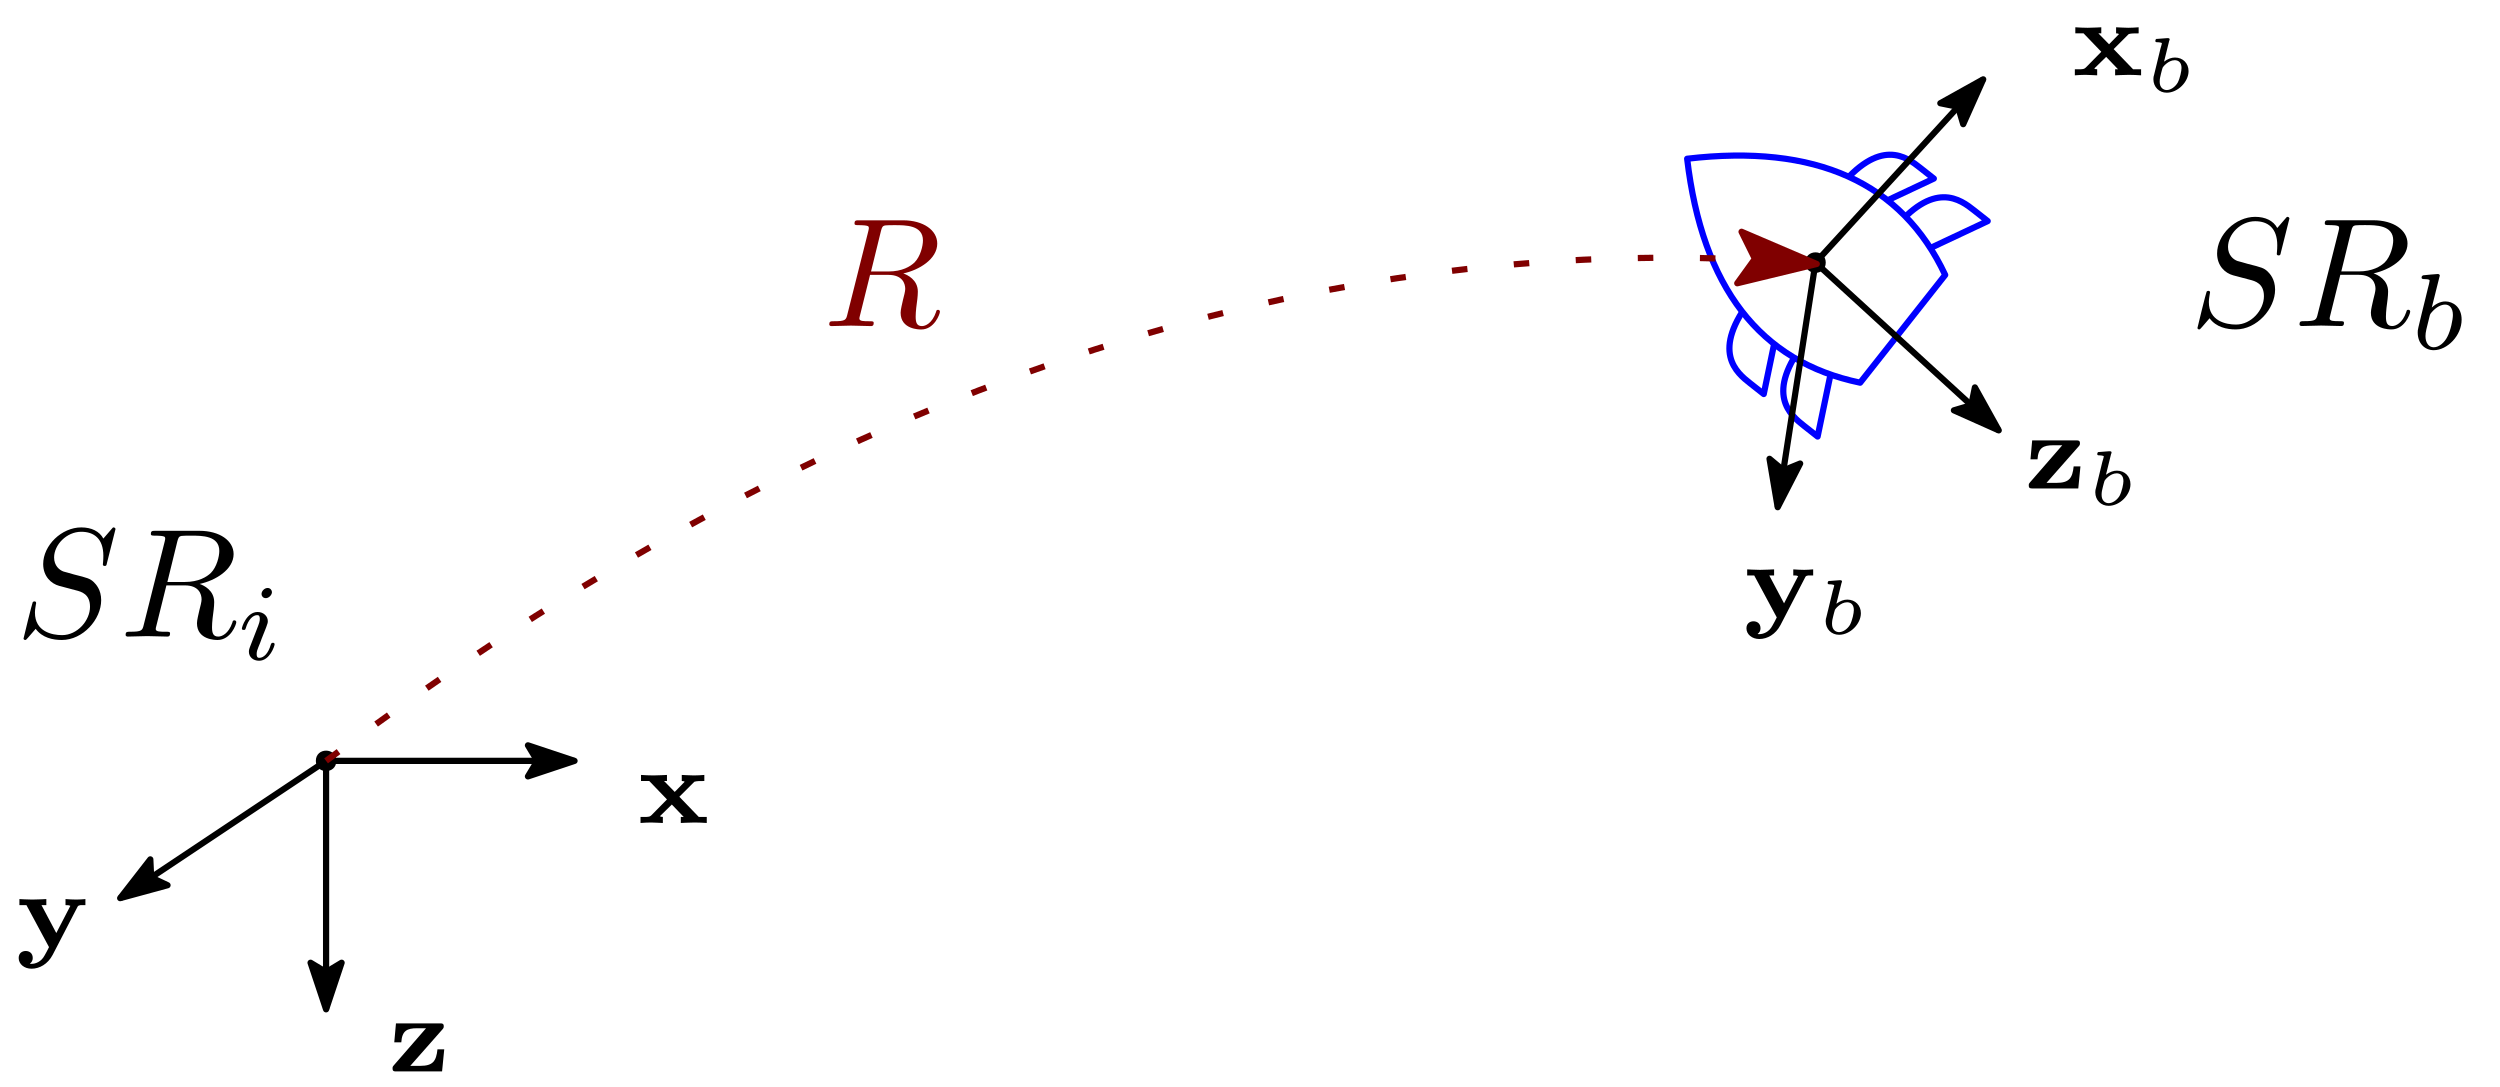
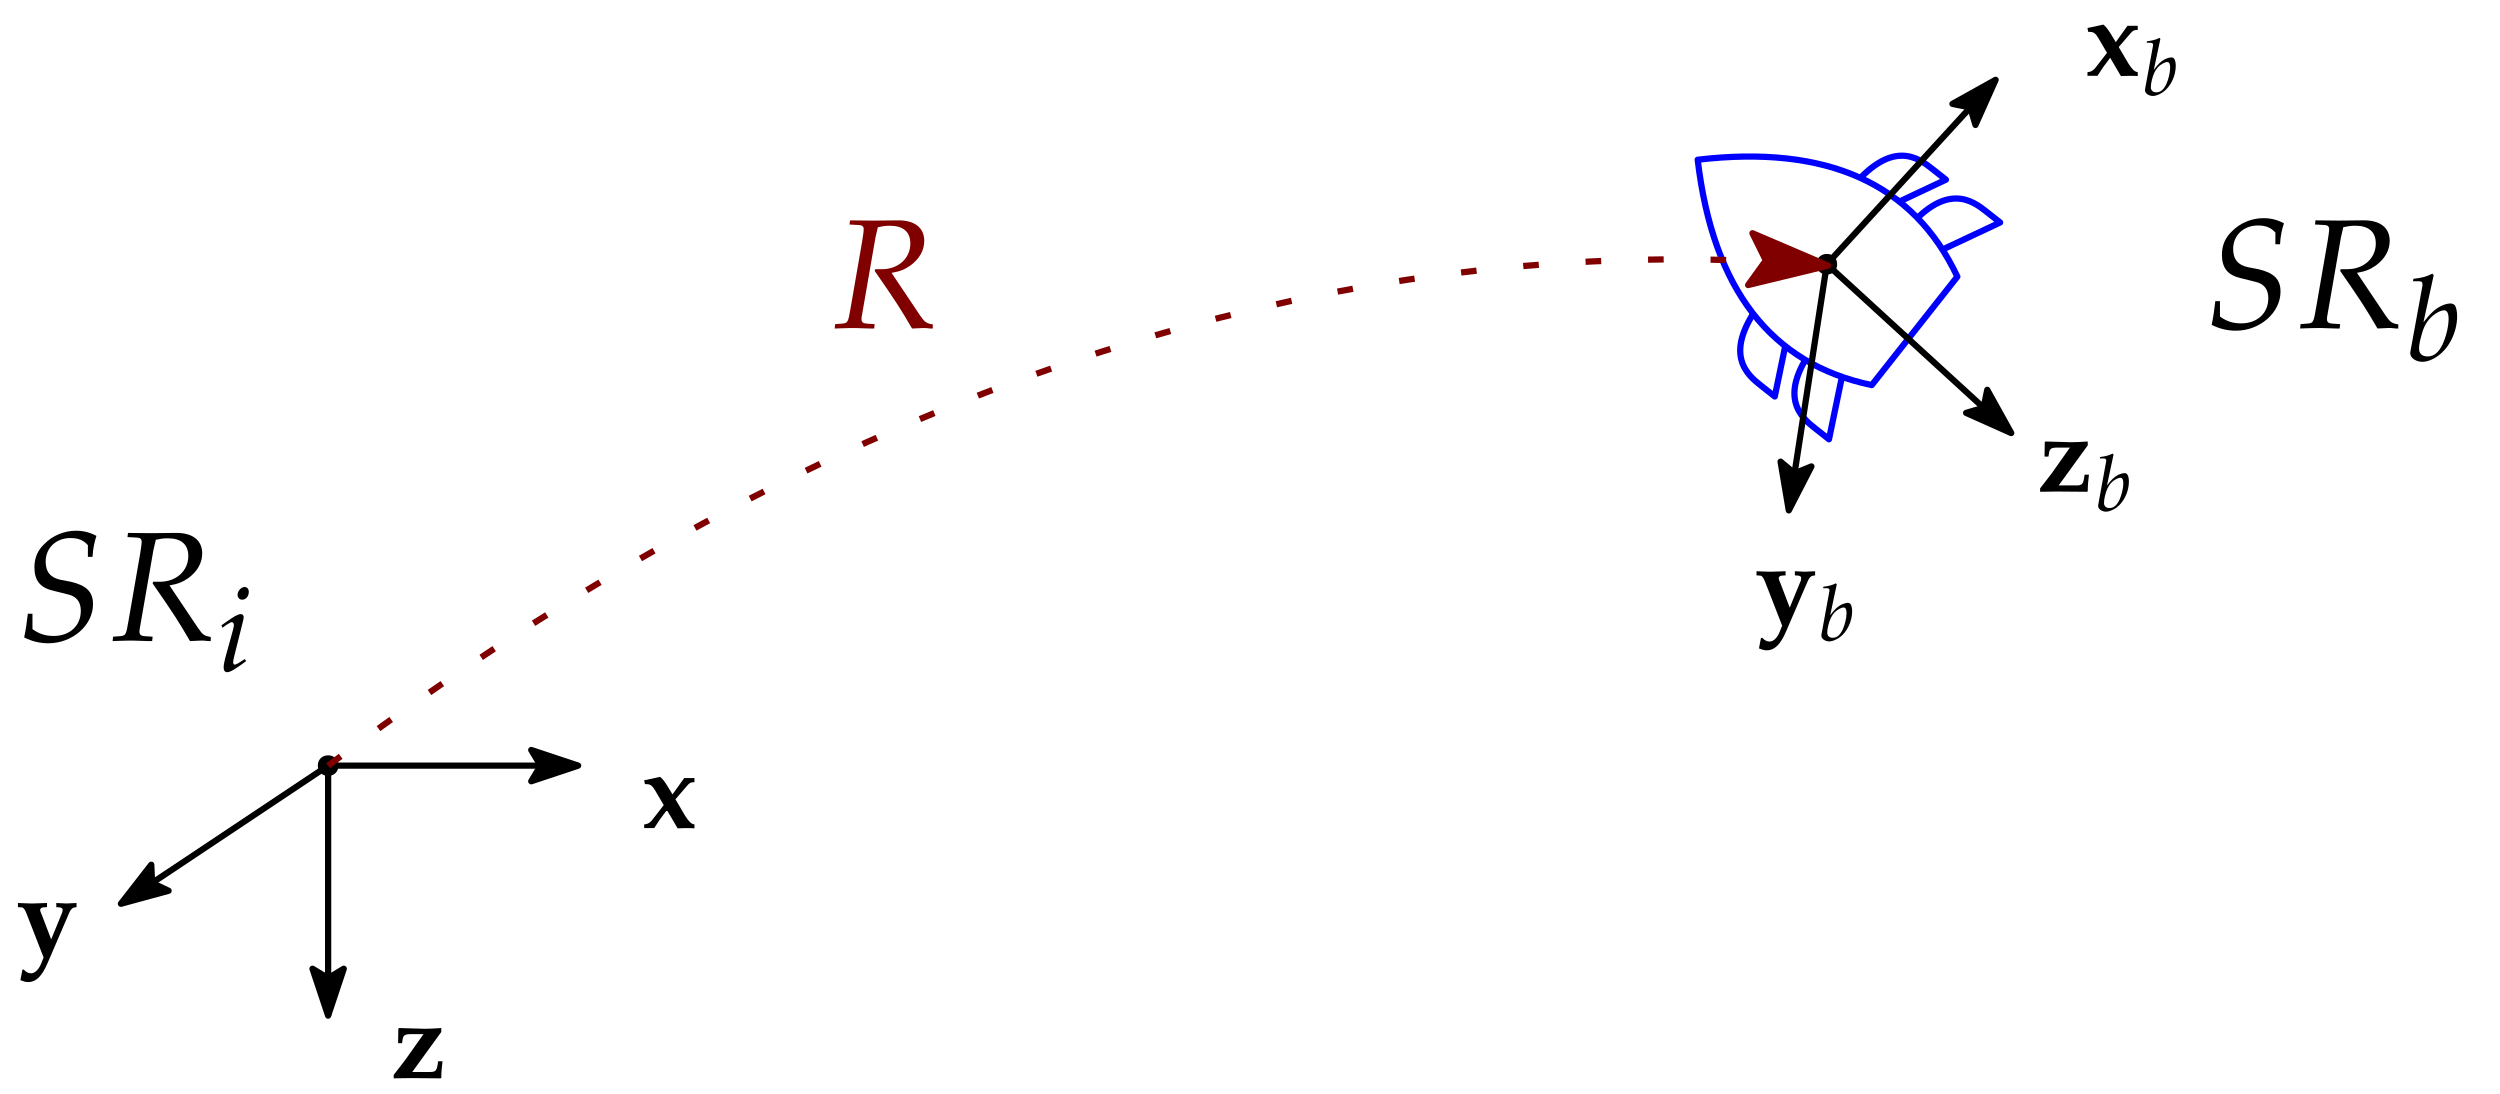
- <svg xmlns="http://www.w3.org/2000/svg" xmlns:xlink="http://www.w3.org/1999/xlink" width="161pt" height="70pt" viewBox="0 0 161 70" version="1.1">
+ <svg xmlns="http://www.w3.org/2000/svg" xmlns:xlink="http://www.w3.org/1999/xlink" width="160pt" height="70pt" viewBox="0 0 160 70" version="1.1">
  <defs>
    <g>
      <symbol overflow="visible" id="glyph0-0">
        <path style="stroke:none;" d="" />
      </symbol>
      <symbol overflow="visible" id="glyph0-1">
-         <path style="stroke:none;" d="M 2.75 -1.688 L 3.719 -2.656 C 3.875 -2.703 4.062 -2.703 4.359 -2.703 L 4.359 -3.094 C 4.141 -3.078 3.906 -3.062 3.688 -3.062 C 3.453 -3.062 2.969 -3.094 2.906 -3.094 L 2.906 -2.703 C 3 -2.703 3.047 -2.688 3.094 -2.656 L 2.453 -2 L 1.766 -2.703 L 1.953 -2.703 L 1.953 -3.094 C 1.922 -3.094 1.359 -3.062 1.078 -3.062 C 0.812 -3.062 0.547 -3.078 0.281 -3.094 L 0.281 -2.703 L 0.812 -2.703 L 1.953 -1.516 L 0.953 -0.5 C 0.859 -0.422 0.844 -0.406 0.641 -0.391 C 0.516 -0.391 0.281 -0.391 0.25 -0.391 L 0.25 0 C 0.469 -0.016 0.703 -0.031 0.922 -0.031 C 1.109 -0.031 1.609 0 1.688 0 L 1.688 -0.391 C 1.578 -0.391 1.547 -0.406 1.5 -0.438 L 2.266 -1.188 L 3.031 -0.391 L 2.844 -0.391 L 2.844 0 C 2.859 0 3.422 -0.031 3.734 -0.031 C 4 -0.031 4.266 -0.016 4.516 0 L 4.516 -0.391 L 4 -0.391 Z M 2.75 -1.688 " />
-       </symbol>
-       <symbol overflow="visible" id="glyph0-2">
-         <path style="stroke:none;" d="M 3.516 -2.734 C 3.578 -2.812 3.578 -2.859 3.578 -2.906 C 3.578 -3.094 3.469 -3.094 3.344 -3.094 L 0.5 -3.094 L 0.391 -1.875 L 0.844 -1.875 C 0.891 -2.625 1.219 -2.781 1.859 -2.781 L 2.438 -2.781 L 0.359 -0.391 C 0.281 -0.297 0.281 -0.281 0.281 -0.188 C 0.281 0 0.391 0 0.516 0 L 3.469 0 L 3.609 -1.422 L 3.172 -1.422 C 3.094 -0.656 2.875 -0.359 2.062 -0.359 L 1.422 -0.359 Z M 3.516 -2.734 " />
+         <path style="stroke:none;" d="M 1.391 -1.469 L 0.625 -0.484 C 0.484 -0.328 0.359 -0.25 0.141 -0.234 L 0.141 0 L 0.781 0 C 0.984 -0.312 1.062 -0.422 1.141 -0.547 L 1.594 -1.156 L 2.281 0.016 L 2.828 0 C 3.109 0 3.156 0 3.359 0.016 L 3.359 -0.234 C 3.156 -0.266 3.016 -0.391 2.766 -0.781 L 2.141 -1.844 L 2.828 -2.641 C 3.031 -2.891 3.109 -2.938 3.359 -2.938 L 3.359 -3.203 L 2.703 -3.203 L 1.953 -2.156 L 1.594 -2.75 C 1.422 -3.016 1.297 -3.172 1.156 -3.281 C 0.906 -3.219 0.391 -3.109 0.141 -3.062 L 0.188 -2.812 C 0.234 -2.812 0.281 -2.812 0.297 -2.812 C 0.531 -2.812 0.656 -2.719 0.844 -2.406 Z M 1.391 -1.469 " />
      </symbol>
      <symbol overflow="visible" id="glyph1-0">
        <path style="stroke:none;" d="" />
      </symbol>
      <symbol overflow="visible" id="glyph1-1">
-         <path style="stroke:none;" d="M 3.984 -2.578 C 4.031 -2.672 4.047 -2.672 4.188 -2.703 C 4.266 -2.703 4.469 -2.703 4.5 -2.703 L 4.5 -3.094 C 4.312 -3.078 4.109 -3.062 3.922 -3.062 C 3.703 -3.062 3.438 -3.078 3.219 -3.094 L 3.219 -2.703 C 3.391 -2.703 3.422 -2.703 3.531 -2.656 L 2.625 -0.906 L 1.672 -2.703 L 1.984 -2.703 L 1.984 -3.094 C 1.969 -3.094 1.406 -3.062 1.078 -3.062 C 0.766 -3.062 0.266 -3.094 0.25 -3.094 L 0.25 -2.703 L 0.703 -2.703 L 2.156 0 C 2.109 0.094 1.906 0.5 1.875 0.531 C 1.656 0.953 1.281 1.078 1.031 1.078 C 0.969 1.078 0.953 1.078 0.922 1.062 C 1.047 0.984 1.109 0.844 1.109 0.703 C 1.109 0.391 0.891 0.25 0.656 0.25 C 0.422 0.25 0.203 0.391 0.203 0.703 C 0.203 1.094 0.562 1.391 1.031 1.391 C 1.547 1.391 2.078 1.094 2.391 0.5 Z M 3.984 -2.578 " />
-       </symbol>
-       <symbol overflow="visible" id="glyph1-2">
-         <path style="stroke:none;" d="M 2.75 -1.688 L 3.719 -2.656 C 3.875 -2.703 4.062 -2.703 4.359 -2.703 L 4.359 -3.094 C 4.141 -3.078 3.906 -3.062 3.688 -3.062 C 3.453 -3.062 2.969 -3.094 2.906 -3.094 L 2.906 -2.703 C 3 -2.703 3.047 -2.688 3.094 -2.656 L 2.453 -2 L 1.766 -2.703 L 1.953 -2.703 L 1.953 -3.094 C 1.922 -3.094 1.359 -3.062 1.078 -3.062 C 0.812 -3.062 0.547 -3.078 0.281 -3.094 L 0.281 -2.703 L 0.812 -2.703 L 1.953 -1.516 L 0.953 -0.5 C 0.859 -0.422 0.844 -0.406 0.641 -0.391 C 0.516 -0.391 0.281 -0.391 0.25 -0.391 L 0.25 0 C 0.469 -0.016 0.703 -0.031 0.922 -0.031 C 1.109 -0.031 1.609 0 1.688 0 L 1.688 -0.391 C 1.578 -0.391 1.547 -0.406 1.5 -0.438 L 2.266 -1.188 L 3.031 -0.391 L 2.844 -0.391 L 2.844 0 C 2.859 0 3.422 -0.031 3.734 -0.031 C 4 -0.031 4.266 -0.016 4.516 0 L 4.516 -0.391 L 4 -0.391 Z M 2.75 -1.688 " />
-       </symbol>
-       <symbol overflow="visible" id="glyph1-3">
-         <path style="stroke:none;" d="M 3.516 -2.734 C 3.578 -2.812 3.578 -2.859 3.578 -2.906 C 3.578 -3.094 3.469 -3.094 3.344 -3.094 L 0.5 -3.094 L 0.391 -1.875 L 0.844 -1.875 C 0.891 -2.625 1.219 -2.781 1.859 -2.781 L 2.438 -2.781 L 0.359 -0.391 C 0.281 -0.297 0.281 -0.281 0.281 -0.188 C 0.281 0 0.391 0 0.516 0 L 3.469 0 L 3.609 -1.422 L 3.172 -1.422 C 3.094 -0.656 2.875 -0.359 2.062 -0.359 L 1.422 -0.359 Z M 3.516 -2.734 " />
+         <path style="stroke:none;" d="M 1.922 -2.938 L 1.922 -3.203 L 1 -3.172 C 0.906 -3.172 0.797 -3.172 0.062 -3.203 L 0.062 -2.938 L 0.312 -2.922 C 0.422 -2.906 0.5 -2.797 0.609 -2.531 L 1.703 0.281 L 1.547 0.672 C 1.391 1.062 1.141 1.297 0.906 1.297 C 0.719 1.297 0.578 1.219 0.422 1.047 L 0.344 1.078 L 0.219 1.734 C 0.406 1.812 0.562 1.859 0.719 1.859 C 1.219 1.859 1.594 1.484 1.953 0.656 L 3.344 -2.578 C 3.422 -2.766 3.531 -2.875 3.625 -2.906 L 3.812 -2.938 L 3.812 -3.203 L 3.156 -3.172 C 3.141 -3.172 2.922 -3.188 2.516 -3.203 L 2.516 -2.938 L 2.734 -2.922 C 2.844 -2.906 2.922 -2.859 2.922 -2.781 C 2.922 -2.734 2.906 -2.656 2.906 -2.625 L 2.188 -0.875 L 1.609 -2.391 C 1.609 -2.391 1.594 -2.453 1.562 -2.5 C 1.516 -2.625 1.484 -2.688 1.484 -2.766 C 1.484 -2.844 1.562 -2.906 1.672 -2.922 Z M 1.922 -2.938 " />
      </symbol>
      <symbol overflow="visible" id="glyph2-0">
        <path style="stroke:none;" d="" />
      </symbol>
      <symbol overflow="visible" id="glyph2-1">
-         <path style="stroke:none;" d="M 1.562 -3.266 C 1.594 -3.344 1.594 -3.344 1.594 -3.375 C 1.594 -3.453 1.516 -3.453 1.438 -3.453 L 0.828 -3.406 C 0.734 -3.406 0.734 -3.406 0.703 -3.375 C 0.688 -3.359 0.672 -3.297 0.672 -3.266 C 0.672 -3.188 0.75 -3.188 0.812 -3.188 C 0.828 -3.188 0.906 -3.188 0.984 -3.172 C 1.078 -3.156 1.094 -3.141 1.094 -3.109 C 1.094 -3.078 1.031 -2.875 1 -2.766 L 0.594 -1.094 C 0.562 -1 0.547 -0.922 0.547 -0.812 C 0.547 -0.297 0.922 0.062 1.406 0.062 C 2.125 0.062 2.812 -0.641 2.812 -1.328 C 2.812 -1.828 2.453 -2.203 1.938 -2.203 C 1.719 -2.203 1.484 -2.125 1.234 -1.938 Z M 1.406 -0.109 C 1.203 -0.109 0.953 -0.25 0.953 -0.641 C 0.953 -0.812 0.984 -0.969 1.031 -1.141 C 1.047 -1.203 1.125 -1.516 1.141 -1.547 C 1.156 -1.594 1.5 -2.031 1.922 -2.031 C 2.141 -2.031 2.359 -1.906 2.359 -1.531 C 2.359 -1.344 2.266 -0.875 2.109 -0.578 C 1.938 -0.297 1.656 -0.109 1.406 -0.109 Z M 1.406 -0.109 " />
+         <path style="stroke:none;" d="M 3.156 -2.953 L 3.156 -3.203 C 2.656 -3.172 2.406 -3.156 2.094 -3.156 C 1.875 -3.156 1.453 -3.172 0.453 -3.203 L 0.406 -3.156 L 0.391 -2.234 L 0.641 -2.234 L 0.672 -2.406 C 0.703 -2.734 0.812 -2.812 1.203 -2.812 L 2.016 -2.812 L 0.844 -1.156 C 0.688 -0.953 0.562 -0.781 0.109 -0.203 L 0.109 0.016 C 0.938 0 0.938 0 1.219 0 L 3.109 0.016 L 3.156 -0.016 C 3.156 -0.328 3.188 -0.75 3.234 -1.078 L 2.953 -1.078 L 2.922 -0.859 C 2.859 -0.469 2.766 -0.391 2.438 -0.391 L 1.297 -0.391 Z M 3.156 -2.953 " />
      </symbol>
      <symbol overflow="visible" id="glyph3-0">
        <path style="stroke:none;" d="" />
      </symbol>
      <symbol overflow="visible" id="glyph3-1">
-         <path style="stroke:none;" d="M 1.562 -3.266 C 1.594 -3.344 1.594 -3.344 1.594 -3.375 C 1.594 -3.453 1.516 -3.453 1.438 -3.453 L 0.828 -3.406 C 0.734 -3.406 0.734 -3.406 0.703 -3.375 C 0.688 -3.359 0.672 -3.297 0.672 -3.266 C 0.672 -3.188 0.75 -3.188 0.812 -3.188 C 0.828 -3.188 0.906 -3.188 0.984 -3.172 C 1.078 -3.156 1.094 -3.141 1.094 -3.109 C 1.094 -3.078 1.031 -2.875 1 -2.766 L 0.594 -1.094 C 0.562 -1 0.547 -0.922 0.547 -0.812 C 0.547 -0.297 0.922 0.062 1.406 0.062 C 2.125 0.062 2.812 -0.641 2.812 -1.328 C 2.812 -1.828 2.453 -2.203 1.938 -2.203 C 1.719 -2.203 1.484 -2.125 1.234 -1.938 Z M 1.406 -0.109 C 1.203 -0.109 0.953 -0.25 0.953 -0.641 C 0.953 -0.812 0.984 -0.969 1.031 -1.141 C 1.047 -1.203 1.125 -1.516 1.141 -1.547 C 1.156 -1.594 1.5 -2.031 1.922 -2.031 C 2.141 -2.031 2.359 -1.906 2.359 -1.531 C 2.359 -1.344 2.266 -0.875 2.109 -0.578 C 1.938 -0.297 1.656 -0.109 1.406 -0.109 Z M 1.406 -0.109 " />
+         <path style="stroke:none;" d="M 1.391 -1.469 L 0.625 -0.484 C 0.484 -0.328 0.359 -0.25 0.141 -0.234 L 0.141 0 L 0.781 0 C 0.984 -0.312 1.062 -0.422 1.141 -0.547 L 1.594 -1.156 L 2.281 0.016 L 2.828 0 C 3.109 0 3.156 0 3.359 0.016 L 3.359 -0.234 C 3.156 -0.266 3.016 -0.391 2.766 -0.781 L 2.141 -1.844 L 2.828 -2.641 C 3.031 -2.891 3.109 -2.938 3.359 -2.938 L 3.359 -3.203 L 2.703 -3.203 L 1.953 -2.156 L 1.594 -2.75 C 1.422 -3.016 1.297 -3.172 1.156 -3.281 C 0.906 -3.219 0.391 -3.109 0.141 -3.062 L 0.188 -2.812 C 0.234 -2.812 0.281 -2.812 0.297 -2.812 C 0.531 -2.812 0.656 -2.719 0.844 -2.406 Z M 1.391 -1.469 " />
      </symbol>
      <symbol overflow="visible" id="glyph4-0">
        <path style="stroke:none;" d="" />
      </symbol>
      <symbol overflow="visible" id="glyph4-1">
-         <path style="stroke:none;" d="M 6.438 -6.922 C 6.438 -6.953 6.406 -7.031 6.312 -7.031 C 6.266 -7.031 6.266 -7.016 6.141 -6.875 L 5.656 -6.312 C 5.406 -6.781 4.891 -7.031 4.234 -7.031 C 2.969 -7.031 1.781 -5.875 1.781 -4.672 C 1.781 -3.875 2.297 -3.406 2.812 -3.266 L 3.875 -2.984 C 4.25 -2.891 4.797 -2.734 4.797 -1.922 C 4.797 -1.031 3.984 -0.094 3 -0.094 C 2.359 -0.094 1.25 -0.312 1.25 -1.547 C 1.25 -1.781 1.312 -2.031 1.312 -2.078 C 1.328 -2.125 1.328 -2.141 1.328 -2.156 C 1.328 -2.25 1.266 -2.266 1.219 -2.266 C 1.172 -2.266 1.141 -2.25 1.109 -2.219 C 1.078 -2.188 0.516 0.094 0.516 0.125 C 0.516 0.172 0.562 0.219 0.625 0.219 C 0.672 0.219 0.688 0.203 0.812 0.062 L 1.297 -0.5 C 1.719 0.078 2.406 0.219 2.984 0.219 C 4.344 0.219 5.516 -1.109 5.516 -2.344 C 5.516 -3.031 5.172 -3.375 5.031 -3.516 C 4.797 -3.734 4.641 -3.781 3.766 -4 C 3.531 -4.062 3.188 -4.172 3.094 -4.188 C 2.828 -4.281 2.484 -4.562 2.484 -5.094 C 2.484 -5.906 3.281 -6.75 4.234 -6.75 C 5.047 -6.75 5.656 -6.312 5.656 -5.203 C 5.656 -4.891 5.625 -4.703 5.625 -4.641 C 5.625 -4.641 5.625 -4.547 5.734 -4.547 C 5.844 -4.547 5.859 -4.578 5.891 -4.75 Z M 6.438 -6.922 " />
-       </symbol>
-       <symbol overflow="visible" id="glyph4-2">
-         <path style="stroke:none;" d="M 3.734 -6.125 C 3.797 -6.359 3.828 -6.453 4.016 -6.484 C 4.109 -6.5 4.422 -6.5 4.625 -6.5 C 5.328 -6.5 6.438 -6.5 6.438 -5.516 C 6.438 -5.172 6.281 -4.484 5.891 -4.094 C 5.625 -3.844 5.109 -3.516 4.203 -3.516 L 3.094 -3.516 Z M 5.172 -3.391 C 6.188 -3.609 7.359 -4.312 7.359 -5.312 C 7.359 -6.172 6.469 -6.812 5.156 -6.812 L 2.328 -6.812 C 2.125 -6.812 2.031 -6.812 2.031 -6.609 C 2.031 -6.5 2.125 -6.5 2.312 -6.5 C 2.328 -6.5 2.516 -6.5 2.688 -6.484 C 2.875 -6.453 2.953 -6.453 2.953 -6.312 C 2.953 -6.281 2.953 -6.25 2.922 -6.125 L 1.578 -0.781 C 1.484 -0.391 1.469 -0.312 0.672 -0.312 C 0.5 -0.312 0.406 -0.312 0.406 -0.109 C 0.406 0 0.531 0 0.547 0 C 0.828 0 1.531 -0.031 1.797 -0.031 C 2.078 -0.031 2.797 0 3.078 0 C 3.156 0 3.266 0 3.266 -0.203 C 3.266 -0.312 3.188 -0.312 2.984 -0.312 C 2.625 -0.312 2.344 -0.312 2.344 -0.484 C 2.344 -0.547 2.359 -0.594 2.375 -0.656 L 3.031 -3.297 L 4.219 -3.297 C 5.125 -3.297 5.297 -2.734 5.297 -2.391 C 5.297 -2.25 5.219 -1.938 5.156 -1.703 C 5.094 -1.422 5 -1.062 5 -0.859 C 5 0.219 6.203 0.219 6.328 0.219 C 7.172 0.219 7.531 -0.781 7.531 -0.922 C 7.531 -1.047 7.422 -1.047 7.406 -1.047 C 7.312 -1.047 7.297 -0.984 7.281 -0.906 C 7.031 -0.172 6.594 0 6.375 0 C 6.047 0 5.969 -0.219 5.969 -0.609 C 5.969 -0.922 6.031 -1.422 6.078 -1.75 C 6.094 -1.891 6.109 -2.078 6.109 -2.219 C 6.109 -2.984 5.438 -3.297 5.172 -3.391 Z M 5.172 -3.391 " />
+         <path style="stroke:none;" d="M 1.172 -3.594 L 1.109 -3.656 C 0.859 -3.531 0.672 -3.484 0.312 -3.438 L 0.297 -3.344 L 0.531 -3.344 C 0.656 -3.344 0.703 -3.297 0.703 -3.219 C 0.703 -3.188 0.703 -3.125 0.688 -3.094 L 0.188 -0.359 C 0.188 -0.344 0.188 -0.312 0.188 -0.297 C 0.188 -0.109 0.422 0.062 0.703 0.062 C 0.875 0.062 1.141 -0.047 1.344 -0.188 C 1.828 -0.531 2.156 -1.219 2.156 -1.875 C 2.156 -2.062 2.109 -2.266 2.047 -2.328 C 2.016 -2.375 1.953 -2.406 1.875 -2.406 C 1.766 -2.406 1.609 -2.359 1.469 -2.297 C 1.219 -2.156 1.047 -2.016 0.75 -1.609 Z M 1.609 -2.109 C 1.734 -2.109 1.797 -2 1.797 -1.75 C 1.797 -1.438 1.688 -1 1.547 -0.688 C 1.375 -0.344 1.188 -0.172 0.906 -0.172 C 0.688 -0.172 0.562 -0.297 0.562 -0.5 C 0.562 -0.625 0.578 -0.766 0.625 -0.953 C 0.719 -1.344 0.844 -1.594 1.031 -1.797 C 1.203 -1.969 1.453 -2.109 1.609 -2.109 Z M 1.609 -2.109 " />
      </symbol>
      <symbol overflow="visible" id="glyph5-0">
        <path style="stroke:none;" d="" />
      </symbol>
      <symbol overflow="visible" id="glyph5-1">
-         <path style="stroke:none;" d="M 2.266 -4.359 C 2.266 -4.469 2.172 -4.625 1.984 -4.625 C 1.797 -4.625 1.594 -4.438 1.594 -4.234 C 1.594 -4.125 1.672 -3.969 1.875 -3.969 C 2.062 -3.969 2.266 -4.172 2.266 -4.359 Z M 0.844 -0.812 C 0.812 -0.719 0.781 -0.641 0.781 -0.516 C 0.781 -0.188 1.047 0.062 1.438 0.062 C 2.125 0.062 2.438 -0.891 2.438 -1 C 2.438 -1.094 2.344 -1.094 2.328 -1.094 C 2.234 -1.094 2.219 -1.047 2.188 -0.969 C 2.031 -0.406 1.734 -0.125 1.453 -0.125 C 1.312 -0.125 1.281 -0.219 1.281 -0.375 C 1.281 -0.531 1.328 -0.656 1.391 -0.812 C 1.469 -1 1.547 -1.188 1.609 -1.375 C 1.672 -1.547 1.938 -2.172 1.953 -2.266 C 1.984 -2.328 2 -2.406 2 -2.484 C 2 -2.812 1.719 -3.078 1.344 -3.078 C 0.641 -3.078 0.328 -2.125 0.328 -2 C 0.328 -1.922 0.422 -1.922 0.453 -1.922 C 0.547 -1.922 0.547 -1.953 0.578 -2.031 C 0.75 -2.625 1.062 -2.875 1.312 -2.875 C 1.422 -2.875 1.484 -2.828 1.484 -2.641 C 1.484 -2.469 1.453 -2.375 1.281 -1.938 Z M 0.844 -0.812 " />
+         <path style="stroke:none;" d="M 1.172 -3.594 L 1.109 -3.656 C 0.859 -3.531 0.672 -3.484 0.312 -3.438 L 0.297 -3.344 L 0.531 -3.344 C 0.656 -3.344 0.703 -3.297 0.703 -3.219 C 0.703 -3.188 0.703 -3.125 0.688 -3.094 L 0.188 -0.359 C 0.188 -0.344 0.188 -0.312 0.188 -0.297 C 0.188 -0.109 0.422 0.062 0.703 0.062 C 0.875 0.062 1.141 -0.047 1.344 -0.188 C 1.828 -0.531 2.156 -1.219 2.156 -1.875 C 2.156 -2.062 2.109 -2.266 2.047 -2.328 C 2.016 -2.375 1.953 -2.406 1.875 -2.406 C 1.766 -2.406 1.609 -2.359 1.469 -2.297 C 1.219 -2.156 1.047 -2.016 0.75 -1.609 Z M 1.609 -2.109 C 1.734 -2.109 1.797 -2 1.797 -1.75 C 1.797 -1.438 1.688 -1 1.547 -0.688 C 1.375 -0.344 1.188 -0.172 0.906 -0.172 C 0.688 -0.172 0.562 -0.297 0.562 -0.5 C 0.562 -0.625 0.578 -0.766 0.625 -0.953 C 0.719 -1.344 0.844 -1.594 1.031 -1.797 C 1.203 -1.969 1.453 -2.109 1.609 -2.109 Z M 1.609 -2.109 " />
      </symbol>
-       <symbol overflow="visible" id="glyph5-2">
-         <path style="stroke:none;" d="M 1.844 -4.625 C 1.844 -4.641 1.875 -4.734 1.875 -4.734 C 1.875 -4.781 1.844 -4.844 1.75 -4.844 C 1.609 -4.844 1.031 -4.781 0.859 -4.766 C 0.812 -4.766 0.703 -4.75 0.703 -4.609 C 0.703 -4.516 0.812 -4.516 0.891 -4.516 C 1.219 -4.516 1.219 -4.453 1.219 -4.406 C 1.219 -4.359 1.156 -4.078 1.109 -3.922 L 0.953 -3.281 C 0.891 -3.031 0.516 -1.516 0.5 -1.422 C 0.453 -1.25 0.453 -1.156 0.453 -1.078 C 0.453 -0.375 0.906 0.062 1.484 0.062 C 2.359 0.062 3.281 -0.875 3.281 -1.906 C 3.281 -2.719 2.719 -3.078 2.234 -3.078 C 1.875 -3.078 1.562 -2.875 1.359 -2.688 Z M 1.484 -0.125 C 1.156 -0.125 0.953 -0.422 0.953 -0.844 C 0.953 -1.094 1.016 -1.328 1.219 -2.125 C 1.25 -2.25 1.25 -2.266 1.391 -2.422 C 1.656 -2.719 1.969 -2.875 2.219 -2.875 C 2.484 -2.875 2.719 -2.672 2.719 -2.203 C 2.719 -1.922 2.578 -1.203 2.359 -0.797 C 2.188 -0.453 1.844 -0.125 1.484 -0.125 Z M 1.484 -0.125 " />
+       <symbol overflow="visible" id="glyph6-0">
+         <path style="stroke:none;" d="" />
+       </symbol>
+       <symbol overflow="visible" id="glyph6-1">
+         <path style="stroke:none;" d="M 1.172 -3.594 L 1.109 -3.656 C 0.859 -3.531 0.672 -3.484 0.312 -3.438 L 0.297 -3.344 L 0.531 -3.344 C 0.656 -3.344 0.703 -3.297 0.703 -3.219 C 0.703 -3.188 0.703 -3.125 0.688 -3.094 L 0.188 -0.359 C 0.188 -0.344 0.188 -0.312 0.188 -0.297 C 0.188 -0.109 0.422 0.062 0.703 0.062 C 0.875 0.062 1.141 -0.047 1.344 -0.188 C 1.828 -0.531 2.156 -1.219 2.156 -1.875 C 2.156 -2.062 2.109 -2.266 2.047 -2.328 C 2.016 -2.375 1.953 -2.406 1.875 -2.406 C 1.766 -2.406 1.609 -2.359 1.469 -2.297 C 1.219 -2.156 1.047 -2.016 0.75 -1.609 Z M 1.609 -2.109 C 1.734 -2.109 1.797 -2 1.797 -1.75 C 1.797 -1.438 1.688 -1 1.547 -0.688 C 1.375 -0.344 1.188 -0.172 0.906 -0.172 C 0.688 -0.172 0.562 -0.297 0.562 -0.5 C 0.562 -0.625 0.578 -0.766 0.625 -0.953 C 0.719 -1.344 0.844 -1.594 1.031 -1.797 C 1.203 -1.969 1.453 -2.109 1.609 -2.109 Z M 1.609 -2.109 " />
+       </symbol>
+       <symbol overflow="visible" id="glyph7-0">
+         <path style="stroke:none;" d="" />
+       </symbol>
+       <symbol overflow="visible" id="glyph7-1">
+         <path style="stroke:none;" d="M 4.5 -5.359 L 4.797 -5.359 C 4.828 -5.891 4.906 -6.266 5.047 -6.703 C 4.594 -6.938 4.203 -7.031 3.734 -7.031 C 3 -7.031 2.25 -6.734 1.719 -6.188 C 1.281 -5.781 1.078 -5.281 1.078 -4.688 C 1.078 -3.844 1.453 -3.375 2.297 -3.188 L 3.234 -2.953 C 3.781 -2.828 4.047 -2.469 4.047 -1.906 C 4.047 -0.953 3.344 -0.297 2.312 -0.297 C 1.781 -0.297 1.391 -0.422 0.953 -0.734 L 0.953 -1.719 L 0.656 -1.719 C 0.594 -1.172 0.531 -0.719 0.422 -0.203 C 0.906 0.047 1.438 0.172 1.969 0.172 C 3.516 0.172 4.828 -0.984 4.828 -2.328 C 4.828 -3.125 4.406 -3.531 3.406 -3.766 L 2.75 -3.891 C 2.094 -4.031 1.797 -4.406 1.797 -5.062 C 1.797 -5.938 2.469 -6.562 3.375 -6.562 C 3.875 -6.562 4.203 -6.438 4.5 -6.109 Z M 4.5 -5.359 " />
+       </symbol>
+       <symbol overflow="visible" id="glyph7-2">
+         <path style="stroke:none;" d="M 1.047 -6.625 L 1.609 -6.594 C 1.844 -6.594 1.953 -6.516 1.953 -6.328 C 1.953 -6.188 1.906 -5.875 1.859 -5.578 L 1.109 -1.25 C 0.953 -0.344 0.938 -0.312 0.531 -0.281 L 0.125 -0.25 L 0.094 0.031 L 0.516 0.016 C 0.984 0 1.172 0 1.406 0 L 2.375 0.031 L 2.625 0.031 L 2.656 -0.25 L 2.172 -0.281 C 1.906 -0.297 1.812 -0.375 1.812 -0.578 C 1.812 -0.672 1.828 -0.75 1.859 -0.922 L 2.703 -5.781 C 2.703 -5.797 2.75 -6 2.797 -6.188 C 2.812 -6.266 2.828 -6.328 2.859 -6.453 C 3.156 -6.516 3.344 -6.547 3.625 -6.547 C 4.484 -6.547 4.938 -6.156 4.938 -5.406 C 4.938 -4.469 4.172 -3.766 3.125 -3.766 L 2.688 -3.766 L 2.656 -3.656 C 4 -1.719 4.312 -1.234 5.047 0.031 L 5.719 0 L 5.906 0 C 5.906 0 6.047 0.016 6.234 0.031 L 6.375 0.031 L 6.375 -0.234 C 5.969 -0.297 5.859 -0.375 5.578 -0.781 L 3.734 -3.531 C 4.281 -3.625 4.578 -3.75 4.938 -4 C 5.516 -4.422 5.828 -4.969 5.828 -5.578 C 5.828 -6.438 5.188 -6.922 4.078 -6.891 L 2.578 -6.875 C 2.438 -6.875 2.25 -6.875 1.078 -6.891 Z M 1.047 -6.625 " />
+       </symbol>
+       <symbol overflow="visible" id="glyph8-0">
+         <path style="stroke:none;" d="" />
+       </symbol>
+       <symbol overflow="visible" id="glyph8-1">
+         <path style="stroke:none;" d="M 0.25 -2.938 L 0.312 -2.781 L 0.547 -2.953 C 0.828 -3.125 0.859 -3.141 0.906 -3.141 C 0.984 -3.141 1.047 -3.062 1.047 -2.969 C 1.047 -2.906 1.016 -2.734 0.984 -2.625 L 0.484 -0.812 C 0.422 -0.578 0.391 -0.375 0.391 -0.234 C 0.391 -0.047 0.469 0.062 0.609 0.062 C 0.812 0.062 1.078 -0.094 1.828 -0.641 L 1.75 -0.781 L 1.547 -0.656 C 1.328 -0.5 1.156 -0.422 1.094 -0.422 C 1.031 -0.422 1 -0.5 1 -0.578 C 1 -0.656 1.016 -0.719 1.047 -0.875 L 1.625 -3.188 C 1.656 -3.312 1.672 -3.391 1.672 -3.453 C 1.672 -3.578 1.609 -3.656 1.484 -3.656 C 1.312 -3.656 1.031 -3.5 0.469 -3.094 Z M 1.734 -5.391 C 1.516 -5.391 1.281 -5.141 1.281 -4.891 C 1.281 -4.703 1.406 -4.578 1.578 -4.578 C 1.812 -4.578 2 -4.797 2 -5.078 C 2 -5.266 1.891 -5.391 1.734 -5.391 Z M 1.734 -5.391 " />
+       </symbol>
+       <symbol overflow="visible" id="glyph9-0">
+         <path style="stroke:none;" d="" />
+       </symbol>
+       <symbol overflow="visible" id="glyph9-1">
+         <path style="stroke:none;" d="M 1.781 -5.469 L 1.688 -5.562 C 1.297 -5.359 1.016 -5.297 0.484 -5.234 L 0.453 -5.078 L 0.812 -5.078 C 1 -5.078 1.062 -5.031 1.062 -4.891 C 1.062 -4.844 1.062 -4.766 1.047 -4.719 L 0.281 -0.531 C 0.281 -0.516 0.281 -0.484 0.281 -0.469 C 0.281 -0.172 0.641 0.078 1.062 0.078 C 1.344 0.078 1.734 -0.062 2.047 -0.297 C 2.781 -0.812 3.281 -1.844 3.281 -2.844 C 3.281 -3.141 3.219 -3.438 3.125 -3.547 C 3.062 -3.609 2.969 -3.656 2.859 -3.656 C 2.672 -3.656 2.453 -3.594 2.234 -3.484 C 1.844 -3.281 1.594 -3.047 1.125 -2.453 Z M 2.438 -3.219 C 2.641 -3.219 2.734 -3.031 2.734 -2.672 C 2.734 -2.188 2.578 -1.531 2.344 -1.031 C 2.094 -0.516 1.797 -0.266 1.391 -0.266 C 1.031 -0.266 0.844 -0.453 0.844 -0.766 C 0.844 -0.953 0.875 -1.172 0.953 -1.453 C 1.094 -2.047 1.266 -2.422 1.578 -2.734 C 1.828 -3 2.219 -3.219 2.438 -3.219 Z M 2.438 -3.219 " />
+       </symbol>
+       <symbol overflow="visible" id="glyph10-0">
+         <path style="stroke:none;" d="" />
+       </symbol>
+       <symbol overflow="visible" id="glyph10-1">
+         <path style="stroke:none;" d="M 1.047 -6.625 L 1.609 -6.594 C 1.844 -6.594 1.953 -6.516 1.953 -6.328 C 1.953 -6.188 1.906 -5.875 1.859 -5.578 L 1.109 -1.25 C 0.953 -0.344 0.938 -0.312 0.531 -0.281 L 0.125 -0.25 L 0.094 0.031 L 0.516 0.016 C 0.984 0 1.172 0 1.406 0 L 2.375 0.031 L 2.625 0.031 L 2.656 -0.25 L 2.172 -0.281 C 1.906 -0.297 1.812 -0.375 1.812 -0.578 C 1.812 -0.672 1.828 -0.75 1.859 -0.922 L 2.703 -5.781 C 2.703 -5.797 2.75 -6 2.797 -6.188 C 2.812 -6.266 2.828 -6.328 2.859 -6.453 C 3.156 -6.516 3.344 -6.547 3.625 -6.547 C 4.484 -6.547 4.938 -6.156 4.938 -5.406 C 4.938 -4.469 4.172 -3.766 3.125 -3.766 L 2.688 -3.766 L 2.656 -3.656 C 4 -1.719 4.312 -1.234 5.047 0.031 L 5.719 0 L 5.906 0 C 5.906 0 6.047 0.016 6.234 0.031 L 6.375 0.031 L 6.375 -0.234 C 5.969 -0.297 5.859 -0.375 5.578 -0.781 L 3.734 -3.531 C 4.281 -3.625 4.578 -3.75 4.938 -4 C 5.516 -4.422 5.828 -4.969 5.828 -5.578 C 5.828 -6.438 5.188 -6.922 4.078 -6.891 L 2.578 -6.875 C 2.438 -6.875 2.25 -6.875 1.078 -6.891 Z M 1.047 -6.625 " />
      </symbol>
    </g>
  </defs>
-   <g id="surface1507">
-     <path style="fill-rule:evenodd;fill:rgb(100%,100%,100%);fill-opacity:1;stroke-width:0.4;stroke-linecap:butt;stroke-linejoin:round;stroke:rgb(0%,0%,100%);stroke-opacity:1;stroke-miterlimit:10;" d="M 299.855 621.832 C 297.117 618.363 298.852 616.992 299.719 616.309 C 300.586 615.625 300.586 615.625 300.586 615.625 C 300.586 615.625 300.586 615.625 301.59 620.461 " transform="matrix(1,0,0,-1,-187,641)" />
-     <path style="fill-rule:evenodd;fill:rgb(100%,100%,100%);fill-opacity:1;stroke-width:0.4;stroke-linecap:butt;stroke-linejoin:round;stroke:rgb(0%,0%,100%);stroke-opacity:1;stroke-miterlimit:10;" d="M 305.332 628.77 C 308.07 632.238 309.805 630.871 310.672 630.184 C 311.539 629.5 311.539 629.5 311.539 629.5 C 311.539 629.5 311.539 629.5 307.066 627.398 " transform="matrix(1,0,0,-1,-187,641)" />
-     <path style="fill-rule:evenodd;fill:rgb(100%,100%,100%);fill-opacity:1;stroke-width:0.4;stroke-linecap:butt;stroke-linejoin:round;stroke:rgb(0%,0%,100%);stroke-opacity:1;stroke-miterlimit:10;" d="M 303.324 619.094 C 300.586 615.625 302.32 614.254 303.188 613.57 C 304.055 612.887 304.055 612.887 304.055 612.887 C 304.055 612.887 304.055 612.887 305.059 617.723 " transform="matrix(1,0,0,-1,-187,641)" />
-     <path style="fill-rule:evenodd;fill:rgb(100%,100%,100%);fill-opacity:1;stroke-width:0.4;stroke-linecap:butt;stroke-linejoin:round;stroke:rgb(0%,0%,100%);stroke-opacity:1;stroke-miterlimit:10;" d="M 308.801 626.031 C 311.539 629.5 313.273 628.129 314.141 627.445 C 315.008 626.762 315.008 626.762 315.008 626.762 C 315.008 626.762 315.008 626.762 310.535 624.66 " transform="matrix(1,0,0,-1,-187,641)" />
-     <path style="fill-rule:evenodd;fill:rgb(100%,100%,100%);fill-opacity:1;stroke-width:0.4;stroke-linecap:butt;stroke-linejoin:round;stroke:rgb(0%,0%,100%);stroke-opacity:1;stroke-miterlimit:10;" d="M 306.793 616.355 L 312.27 623.293 C 309.469 629.258 303.93 631.75 295.652 630.777 C 296.629 622.5 300.34 617.695 306.793 616.355 Z M 306.793 616.355 " transform="matrix(1,0,0,-1,-187,641)" />
-     <path style="fill:none;stroke-width:0.4;stroke-linecap:butt;stroke-linejoin:round;stroke:rgb(0%,0%,0%);stroke-opacity:1;stroke-miterlimit:10;" d="M 208 592 L 224 592 " transform="matrix(1,0,0,-1,-187,641)" />
-     <path style="fill-rule:evenodd;fill:rgb(0%,0%,0%);fill-opacity:1;stroke-width:0.4;stroke-linecap:butt;stroke-linejoin:round;stroke:rgb(0%,0%,0%);stroke-opacity:1;stroke-miterlimit:10;" d="M 224 592 L 221 593 L 221.602 592 L 221 591 Z M 224 592 " transform="matrix(1,0,0,-1,-187,641)" />
-     <path style="fill:none;stroke-width:0.4;stroke-linecap:butt;stroke-linejoin:round;stroke:rgb(0%,0%,0%);stroke-opacity:1;stroke-miterlimit:10;" d="M 208 592 L 208 576 " transform="matrix(1,0,0,-1,-187,641)" />
-     <path style="fill-rule:evenodd;fill:rgb(0%,0%,0%);fill-opacity:1;stroke-width:0.4;stroke-linecap:butt;stroke-linejoin:round;stroke:rgb(0%,0%,0%);stroke-opacity:1;stroke-miterlimit:10;" d="M 208 576 L 209 579 L 208 578.398 L 207 579 Z M 208 576 " transform="matrix(1,0,0,-1,-187,641)" />
-     <path style="fill:none;stroke-width:0.4;stroke-linecap:butt;stroke-linejoin:round;stroke:rgb(0%,0%,0%);stroke-opacity:1;stroke-miterlimit:10;" d="M 208 592 L 194.738 583.16 " transform="matrix(1,0,0,-1,-187,641)" />
-     <path style="fill-rule:evenodd;fill:rgb(0%,0%,0%);fill-opacity:1;stroke-width:0.4;stroke-linecap:butt;stroke-linejoin:round;stroke:rgb(0%,0%,0%);stroke-opacity:1;stroke-miterlimit:10;" d="M 194.738 583.16 L 197.789 583.992 L 196.734 584.492 L 196.68 585.656 Z M 194.738 583.16 " transform="matrix(1,0,0,-1,-187,641)" />
+   <g id="surface3772">
+     <path style="fill-rule:evenodd;fill:rgb(100%,100%,100%);fill-opacity:1;stroke-width:0.4;stroke-linecap:butt;stroke-linejoin:round;stroke:rgb(0%,0%,100%);stroke-opacity:1;stroke-miterlimit:10;" d="M 299.855 669.832 C 297.117 666.363 298.852 664.992 299.719 664.309 C 300.586 663.625 300.586 663.625 300.586 663.625 C 300.586 663.625 300.586 663.625 301.59 668.461 " transform="matrix(1,0,0,-1,-187,689)" />
+     <path style="fill-rule:evenodd;fill:rgb(100%,100%,100%);fill-opacity:1;stroke-width:0.4;stroke-linecap:butt;stroke-linejoin:round;stroke:rgb(0%,0%,100%);stroke-opacity:1;stroke-miterlimit:10;" d="M 305.332 676.77 C 308.07 680.238 309.805 678.871 310.672 678.184 C 311.539 677.5 311.539 677.5 311.539 677.5 C 311.539 677.5 311.539 677.5 307.066 675.398 " transform="matrix(1,0,0,-1,-187,689)" />
+     <path style="fill-rule:evenodd;fill:rgb(100%,100%,100%);fill-opacity:1;stroke-width:0.4;stroke-linecap:butt;stroke-linejoin:round;stroke:rgb(0%,0%,100%);stroke-opacity:1;stroke-miterlimit:10;" d="M 303.324 667.094 C 300.586 663.625 302.32 662.254 303.188 661.57 C 304.055 660.887 304.055 660.887 304.055 660.887 C 304.055 660.887 304.055 660.887 305.059 665.723 " transform="matrix(1,0,0,-1,-187,689)" />
+     <path style="fill-rule:evenodd;fill:rgb(100%,100%,100%);fill-opacity:1;stroke-width:0.4;stroke-linecap:butt;stroke-linejoin:round;stroke:rgb(0%,0%,100%);stroke-opacity:1;stroke-miterlimit:10;" d="M 308.801 674.031 C 311.539 677.5 313.273 676.129 314.141 675.445 C 315.008 674.762 315.008 674.762 315.008 674.762 C 315.008 674.762 315.008 674.762 310.535 672.66 " transform="matrix(1,0,0,-1,-187,689)" />
+     <path style="fill-rule:evenodd;fill:rgb(100%,100%,100%);fill-opacity:1;stroke-width:0.4;stroke-linecap:butt;stroke-linejoin:round;stroke:rgb(0%,0%,100%);stroke-opacity:1;stroke-miterlimit:10;" d="M 306.793 664.355 L 312.27 671.293 C 309.469 677.258 303.93 679.75 295.652 678.777 C 296.629 670.5 300.34 665.695 306.793 664.355 Z M 306.793 664.355 " transform="matrix(1,0,0,-1,-187,689)" />
+     <path style="fill:none;stroke-width:0.4;stroke-linecap:butt;stroke-linejoin:round;stroke:rgb(0%,0%,0%);stroke-opacity:1;stroke-miterlimit:10;" d="M 208 640 L 224 640 " transform="matrix(1,0,0,-1,-187,689)" />
+     <path style="fill-rule:evenodd;fill:rgb(0%,0%,0%);fill-opacity:1;stroke-width:0.4;stroke-linecap:butt;stroke-linejoin:round;stroke:rgb(0%,0%,0%);stroke-opacity:1;stroke-miterlimit:10;" d="M 224 640 L 221 641 L 221.602 640 L 221 639 Z M 224 640 " transform="matrix(1,0,0,-1,-187,689)" />
+     <path style="fill:none;stroke-width:0.4;stroke-linecap:butt;stroke-linejoin:round;stroke:rgb(0%,0%,0%);stroke-opacity:1;stroke-miterlimit:10;" d="M 208 640 L 208 624 " transform="matrix(1,0,0,-1,-187,689)" />
+     <path style="fill-rule:evenodd;fill:rgb(0%,0%,0%);fill-opacity:1;stroke-width:0.4;stroke-linecap:butt;stroke-linejoin:round;stroke:rgb(0%,0%,0%);stroke-opacity:1;stroke-miterlimit:10;" d="M 208 624 L 209 627 L 208 626.398 L 207 627 Z M 208 624 " transform="matrix(1,0,0,-1,-187,689)" />
+     <path style="fill:none;stroke-width:0.4;stroke-linecap:butt;stroke-linejoin:round;stroke:rgb(0%,0%,0%);stroke-opacity:1;stroke-miterlimit:10;" d="M 208 640 L 194.738 631.16 " transform="matrix(1,0,0,-1,-187,689)" />
+     <path style="fill-rule:evenodd;fill:rgb(0%,0%,0%);fill-opacity:1;stroke-width:0.4;stroke-linecap:butt;stroke-linejoin:round;stroke:rgb(0%,0%,0%);stroke-opacity:1;stroke-miterlimit:10;" d="M 194.738 631.16 L 197.789 631.992 L 196.734 632.492 L 196.68 633.656 Z M 194.738 631.16 " transform="matrix(1,0,0,-1,-187,689)" />
    <path style=" stroke:none;fill-rule:evenodd;fill:rgb(0%,0%,0%);fill-opacity:1;" d="M 21.66 49 C 21.66 48.121 20.34 48.121 20.34 49 C 20.34 49.879 21.66 49.879 21.66 49 Z M 21.66 49 " />
    <g style="fill:rgb(0%,0%,0%);fill-opacity:1;">
-       <use xlink:href="#glyph0-1" x="41" y="53" />
+       <use xlink:href="#glyph0-1" x="41.087" y="52.998" />
    </g>
    <g style="fill:rgb(0%,0%,0%);fill-opacity:1;">
-       <use xlink:href="#glyph1-1" x="1" y="60.994" />
+       <use xlink:href="#glyph1-1" x="1.087" y="60.995" />
    </g>
    <g style="fill:rgb(0%,0%,0%);fill-opacity:1;">
-       <use xlink:href="#glyph0-2" x="25" y="69" />
+       <use xlink:href="#glyph2-1" x="25.087" y="68.998" />
    </g>
-     <path style="fill:none;stroke-width:0.4;stroke-linecap:butt;stroke-linejoin:round;stroke:rgb(0%,0%,0%);stroke-opacity:1;stroke-miterlimit:10;" d="M 303.918 624.09 L 314.719 635.891 " transform="matrix(1,0,0,-1,-187,641)" />
-     <path style="fill-rule:evenodd;fill:rgb(0%,0%,0%);fill-opacity:1;stroke-width:0.4;stroke-linecap:butt;stroke-linejoin:round;stroke:rgb(0%,0%,0%);stroke-opacity:1;stroke-miterlimit:10;" d="M 314.719 635.891 L 311.957 634.352 L 313.098 634.121 L 313.43 633.004 Z M 314.719 635.891 " transform="matrix(1,0,0,-1,-187,641)" />
-     <path style="fill:none;stroke-width:0.4;stroke-linecap:butt;stroke-linejoin:round;stroke:rgb(0%,0%,0%);stroke-opacity:1;stroke-miterlimit:10;" d="M 303.918 624.09 L 315.719 613.285 " transform="matrix(1,0,0,-1,-187,641)" />
-     <path style="fill-rule:evenodd;fill:rgb(0%,0%,0%);fill-opacity:1;stroke-width:0.4;stroke-linecap:butt;stroke-linejoin:round;stroke:rgb(0%,0%,0%);stroke-opacity:1;stroke-miterlimit:10;" d="M 315.719 613.285 L 314.184 616.051 L 313.949 614.906 L 312.832 614.574 Z M 315.719 613.285 " transform="matrix(1,0,0,-1,-187,641)" />
-     <path style="fill:none;stroke-width:0.4;stroke-linecap:butt;stroke-linejoin:round;stroke:rgb(0%,0%,0%);stroke-opacity:1;stroke-miterlimit:10;" d="M 303.918 624.09 L 301.484 608.336 " transform="matrix(1,0,0,-1,-187,641)" />
-     <path style="fill-rule:evenodd;fill:rgb(0%,0%,0%);fill-opacity:1;stroke-width:0.4;stroke-linecap:butt;stroke-linejoin:round;stroke:rgb(0%,0%,0%);stroke-opacity:1;stroke-miterlimit:10;" d="M 301.484 608.336 L 302.93 611.148 L 301.852 610.707 L 300.957 611.453 Z M 301.484 608.336 " transform="matrix(1,0,0,-1,-187,641)" />
+     <path style="fill:none;stroke-width:0.4;stroke-linecap:butt;stroke-linejoin:round;stroke:rgb(0%,0%,0%);stroke-opacity:1;stroke-miterlimit:10;" d="M 303.918 672.09 L 314.719 683.891 " transform="matrix(1,0,0,-1,-187,689)" />
+     <path style="fill-rule:evenodd;fill:rgb(0%,0%,0%);fill-opacity:1;stroke-width:0.4;stroke-linecap:butt;stroke-linejoin:round;stroke:rgb(0%,0%,0%);stroke-opacity:1;stroke-miterlimit:10;" d="M 314.719 683.891 L 311.957 682.352 L 313.098 682.121 L 313.43 681.004 Z M 314.719 683.891 " transform="matrix(1,0,0,-1,-187,689)" />
+     <path style="fill:none;stroke-width:0.4;stroke-linecap:butt;stroke-linejoin:round;stroke:rgb(0%,0%,0%);stroke-opacity:1;stroke-miterlimit:10;" d="M 303.918 672.09 L 315.719 661.285 " transform="matrix(1,0,0,-1,-187,689)" />
+     <path style="fill-rule:evenodd;fill:rgb(0%,0%,0%);fill-opacity:1;stroke-width:0.4;stroke-linecap:butt;stroke-linejoin:round;stroke:rgb(0%,0%,0%);stroke-opacity:1;stroke-miterlimit:10;" d="M 315.719 661.285 L 314.184 664.051 L 313.949 662.906 L 312.832 662.574 Z M 315.719 661.285 " transform="matrix(1,0,0,-1,-187,689)" />
+     <path style="fill:none;stroke-width:0.4;stroke-linecap:butt;stroke-linejoin:round;stroke:rgb(0%,0%,0%);stroke-opacity:1;stroke-miterlimit:10;" d="M 303.918 672.09 L 301.484 656.336 " transform="matrix(1,0,0,-1,-187,689)" />
+     <path style="fill-rule:evenodd;fill:rgb(0%,0%,0%);fill-opacity:1;stroke-width:0.4;stroke-linecap:butt;stroke-linejoin:round;stroke:rgb(0%,0%,0%);stroke-opacity:1;stroke-miterlimit:10;" d="M 301.484 656.336 L 302.93 659.148 L 301.852 658.707 L 300.957 659.453 Z M 301.484 656.336 " transform="matrix(1,0,0,-1,-187,689)" />
    <path style=" stroke:none;fill-rule:evenodd;fill:rgb(0%,0%,0%);fill-opacity:1;" d="M 117.578 16.91 C 117.578 16.031 116.258 16.031 116.258 16.91 C 116.258 17.793 117.578 17.793 117.578 16.91 Z M 117.578 16.91 " />
    <g style="fill:rgb(0%,0%,0%);fill-opacity:1;">
-       <use xlink:href="#glyph1-2" x="133.37" y="4.851" />
+       <use xlink:href="#glyph3-1" x="133.457" y="4.853" />
    </g>
    <g style="fill:rgb(0%,0%,0%);fill-opacity:1;">
-       <use xlink:href="#glyph2-1" x="138.131" y="5.908" />
+       <use xlink:href="#glyph4-1" x="137.093" y="6.081" />
    </g>
    <g style="fill:rgb(0%,0%,0%);fill-opacity:1;">
-       <use xlink:href="#glyph1-1" x="112.268" y="39.761" />
+       <use xlink:href="#glyph1-1" x="112.355" y="39.762" />
    </g>
    <g style="fill:rgb(0%,0%,0%);fill-opacity:1;">
-       <use xlink:href="#glyph2-1" x="117.029" y="40.818" />
+       <use xlink:href="#glyph5-1" x="116.382" y="40.989" />
    </g>
    <g style="fill:rgb(0%,0%,0%);fill-opacity:1;">
-       <use xlink:href="#glyph1-3" x="130.372" y="31.456" />
+       <use xlink:href="#glyph2-1" x="130.459" y="31.458" />
    </g>
    <g style="fill:rgb(0%,0%,0%);fill-opacity:1;">
-       <use xlink:href="#glyph3-1" x="134.39" y="32.513" />
+       <use xlink:href="#glyph6-1" x="134.095" y="32.686" />
    </g>
    <g style="fill:rgb(0%,0%,0%);fill-opacity:1;">
-       <use xlink:href="#glyph4-1" x="1" y="40.996" />
-       <use xlink:href="#glyph4-2" x="7.685" y="40.996" />
+       <use xlink:href="#glyph7-1" x="1.125" y="40.998" />
+       <use xlink:href="#glyph7-2" x="7.113" y="40.998" />
    </g>
    <g style="fill:rgb(0%,0%,0%);fill-opacity:1;">
-       <use xlink:href="#glyph5-1" x="15.248" y="42.49" />
+       <use xlink:href="#glyph8-1" x="13.923" y="42.958" />
    </g>
    <g style="fill:rgb(0%,0%,0%);fill-opacity:1;">
-       <use xlink:href="#glyph4-1" x="141" y="20.996" />
-       <use xlink:href="#glyph4-2" x="147.685" y="20.996" />
+       <use xlink:href="#glyph7-1" x="141.125" y="20.993" />
+       <use xlink:href="#glyph7-2" x="147.113" y="20.993" />
    </g>
    <g style="fill:rgb(0%,0%,0%);fill-opacity:1;">
-       <use xlink:href="#glyph5-2" x="155.248" y="22.49" />
+       <use xlink:href="#glyph9-1" x="153.976" y="23.078" />
    </g>
-     <path style="fill:none;stroke-width:0.4;stroke-linecap:butt;stroke-linejoin:round;stroke:rgb(50.2%,0%,0%);stroke-opacity:1;stroke-dasharray:1,3;stroke-miterlimit:10;" d="M 208 592 C 240 616 272 626.668 304 624 " transform="matrix(1,0,0,-1,-187,641)" />
-     <path style="fill-rule:evenodd;fill:rgb(50.2%,0%,0%);fill-opacity:1;stroke-width:0.4;stroke-linecap:butt;stroke-linejoin:round;stroke:rgb(50.2%,0%,0%);stroke-opacity:1;stroke-miterlimit:10;" d="M 304 624 L 299.156 626.074 L 300.016 624.332 L 298.879 622.758 Z M 304 624 " transform="matrix(1,0,0,-1,-187,641)" />
+     <path style="fill:none;stroke-width:0.4;stroke-linecap:butt;stroke-linejoin:round;stroke:rgb(50.2%,0%,0%);stroke-opacity:1;stroke-dasharray:1,3;stroke-miterlimit:10;" d="M 208 640 C 240 664 272 674.668 304 672 " transform="matrix(1,0,0,-1,-187,689)" />
+     <path style="fill-rule:evenodd;fill:rgb(50.2%,0%,0%);fill-opacity:1;stroke-width:0.4;stroke-linecap:butt;stroke-linejoin:round;stroke:rgb(50.2%,0%,0%);stroke-opacity:1;stroke-miterlimit:10;" d="M 304 672 L 299.156 674.074 L 300.016 672.332 L 298.879 670.758 Z M 304 672 " transform="matrix(1,0,0,-1,-187,689)" />
    <g style="fill:rgb(50.2%,0%,0%);fill-opacity:1;">
-       <use xlink:href="#glyph4-2" x="53" y="21" />
+       <use xlink:href="#glyph10-1" x="53.324" y="20.995" />
    </g>
  </g>
</svg>
